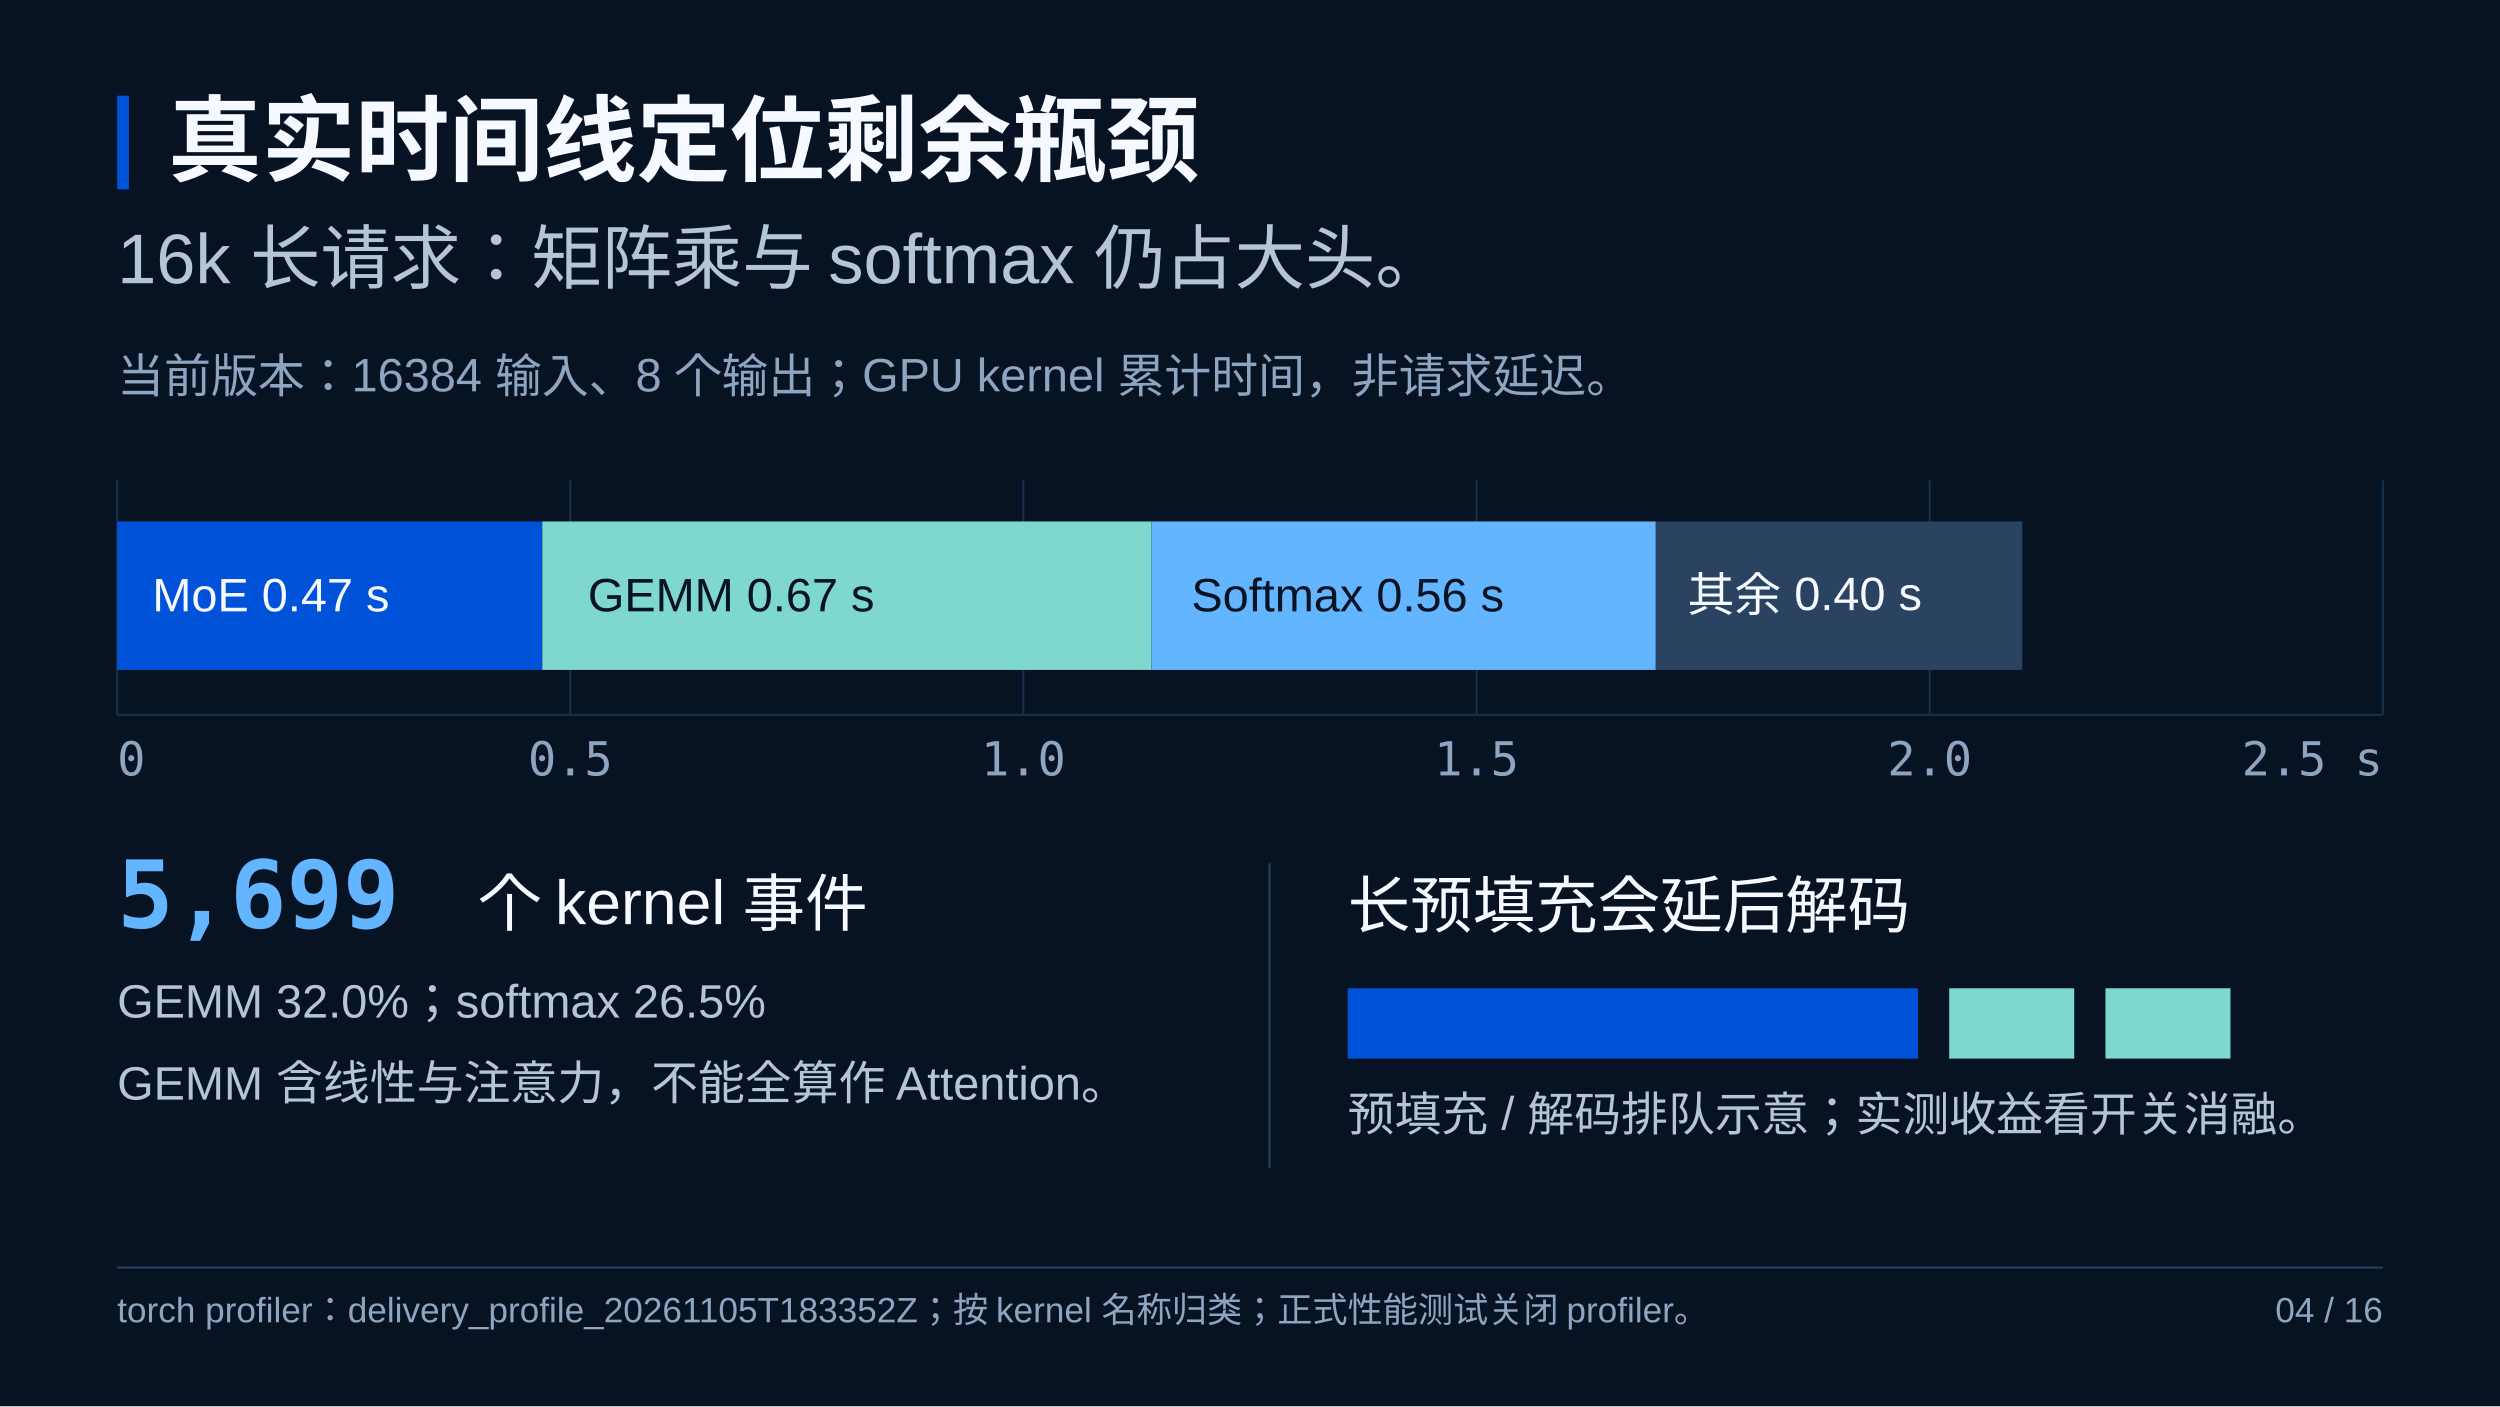
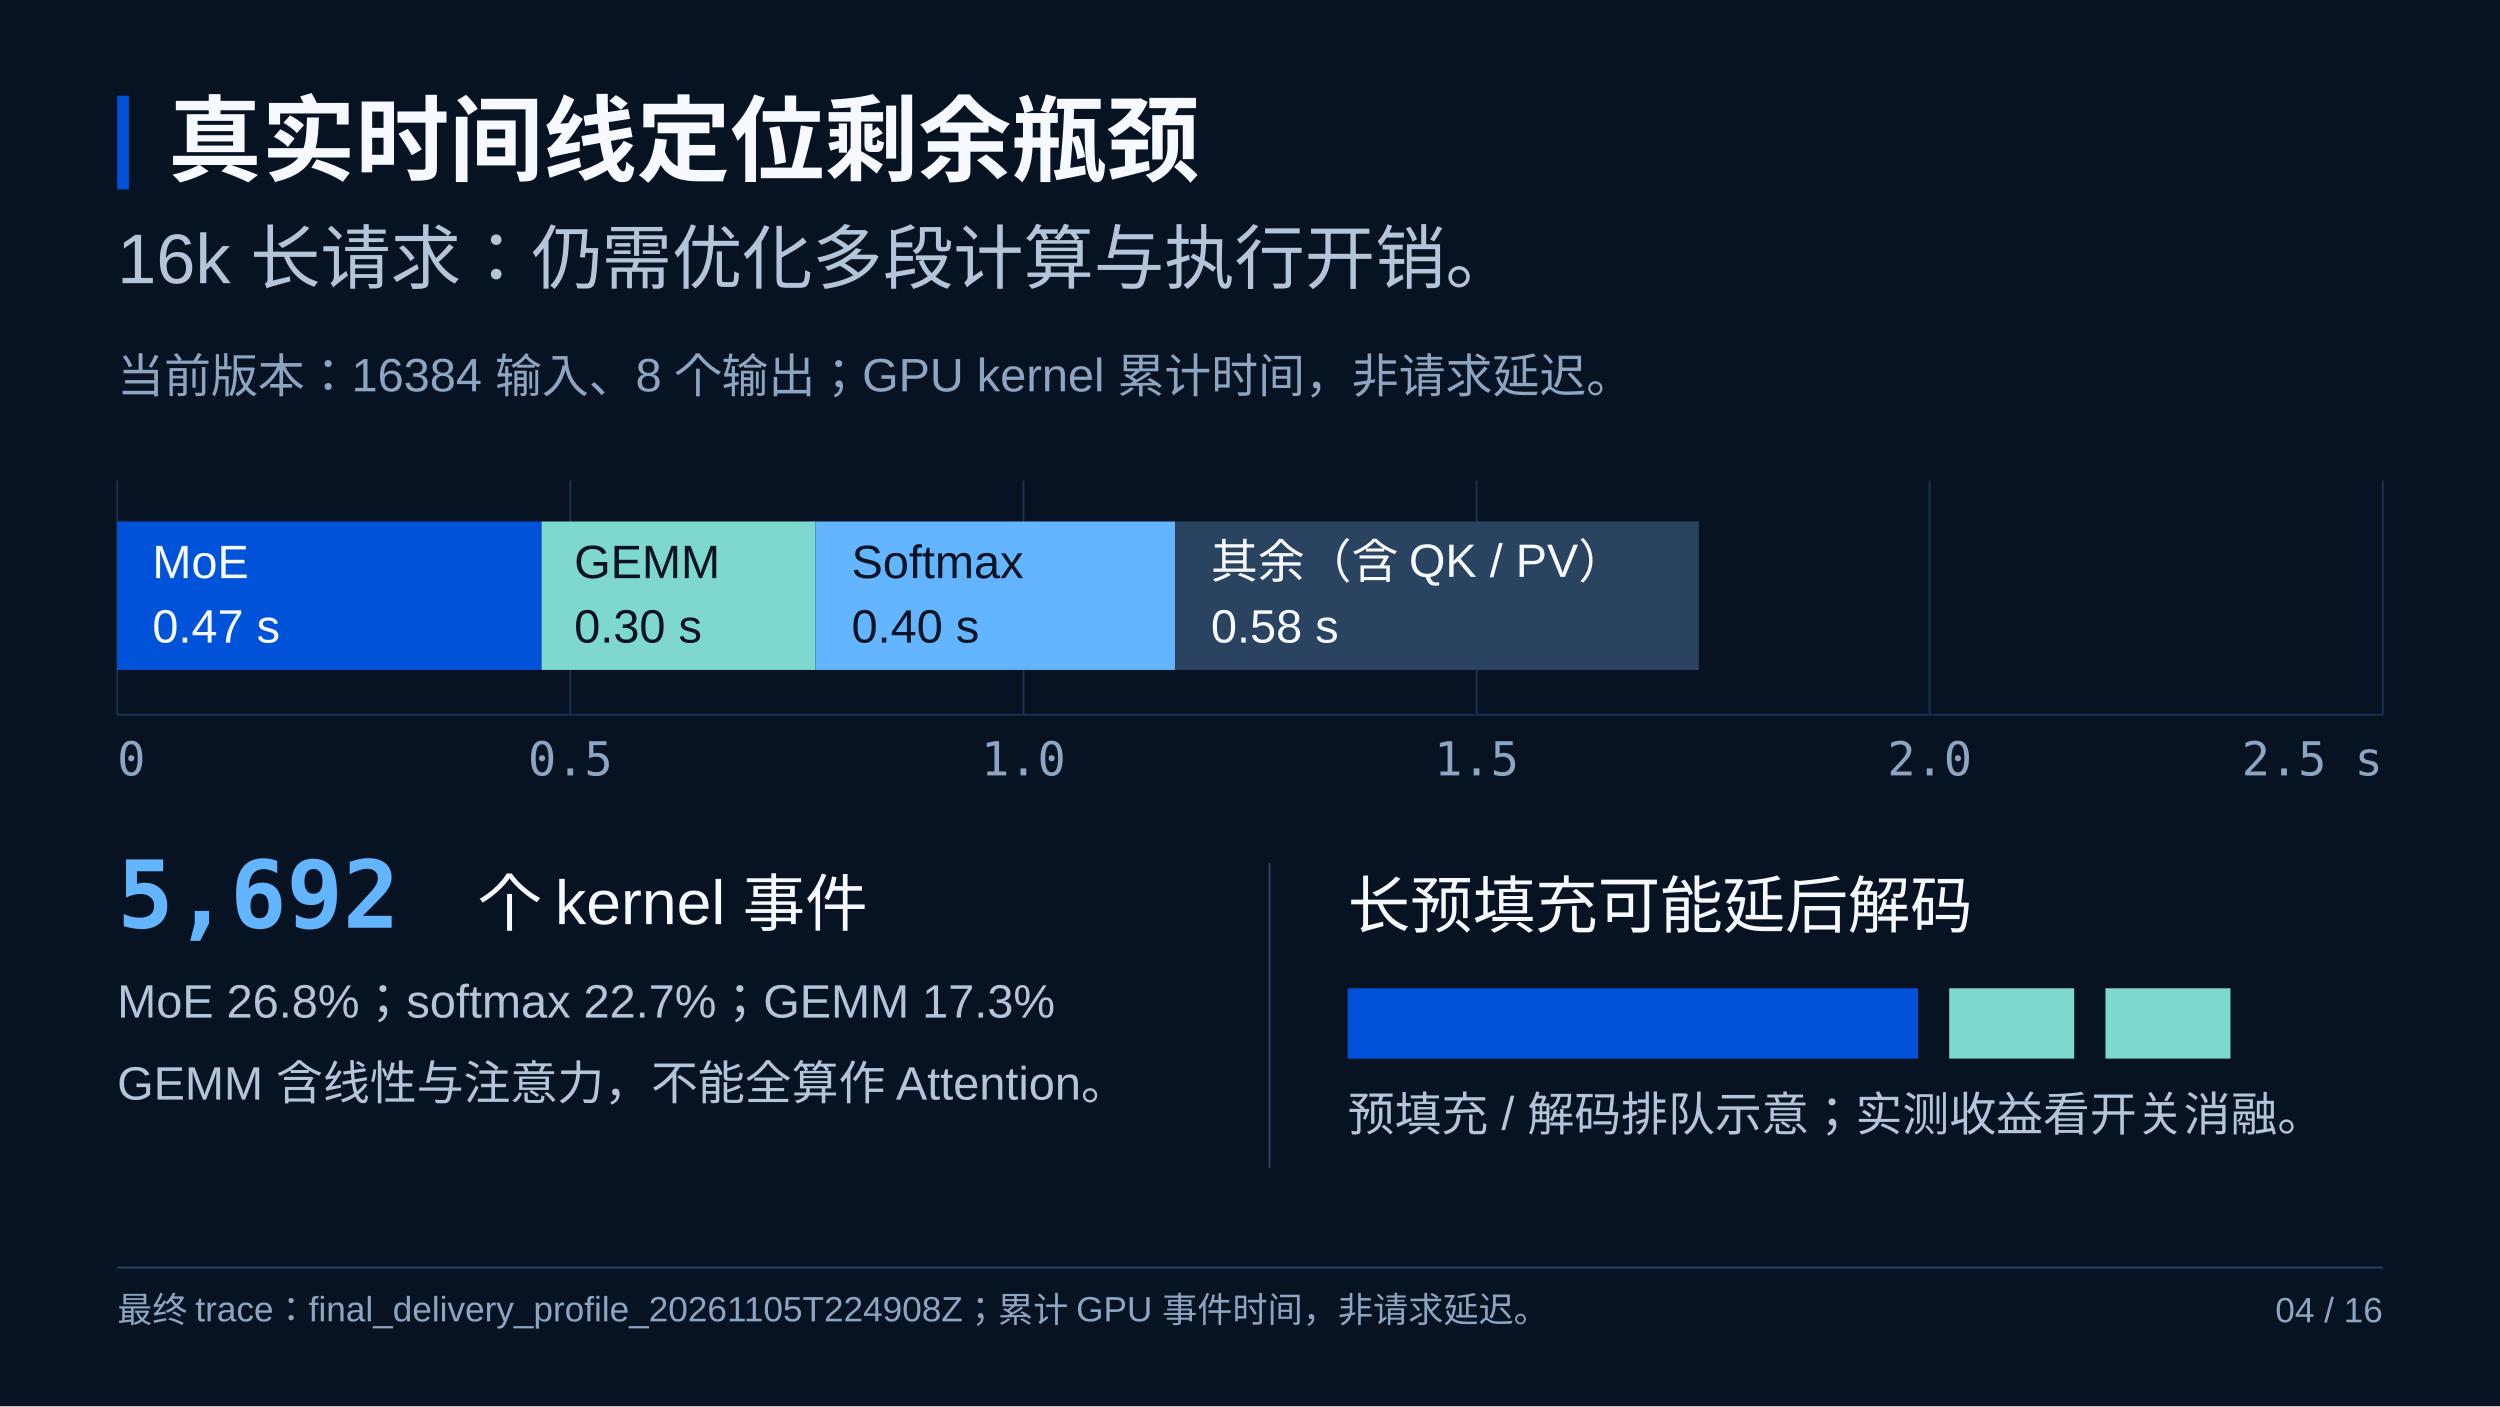
<svg xmlns="http://www.w3.org/2000/svg" width="1280" height="720" viewBox="0 0 1280 720">
  <rect width="1280" height="720" fill="#071323" />
  <g id="title">
    <rect x="60" y="49" width="6" height="48" fill="#0052D9" />
    <text x="86" y="89" font-family="Arial, Microsoft YaHei" font-size="48" font-weight="700" fill="#F6F9FF">真实时间线定位剩余瓶颈</text>
-     <text x="60" y="145" font-family="Arial, Microsoft YaHei" font-size="36" fill="#B4C5DA">16k 长请求：矩阵乘与 softmax 仍占大头。</text>
+     <text x="60" y="145" font-family="Arial, Microsoft YaHei" font-size="36" fill="#B4C5DA">16k 长请求：仍需优化多段计算与执行开销。</text>
    <text x="60" y="201" font-family="Arial, Microsoft YaHei" font-size="24" fill="#8EA5C1">当前版本：16384 输入、8 个输出；GPU kernel 累计时间，非请求延迟。</text>
  </g>
  <g id="profile-composition" data-pptx-native="chart">
    <g id="chartArea">
      <path d="M60 246V366 M292 246V366 M524 246V366 M756 246V366 M988 246V366 M1220 246V366 M60 366H1220" fill="none" stroke="#18314F" stroke-width="1" />
-       <rect x="60" y="267" width="217.65" height="76" fill="#0052D9" />
-       <rect x="277.65" y="267" width="311.953" height="76" fill="#7ED8D0" />
-       <rect x="589.603" y="267" width="258.16" height="76" fill="#64B5FF" />
-       <rect x="847.763" y="267" width="187.649" height="76" fill="#294361" />
-       <text x="78" y="313" font-family="Arial, Microsoft YaHei" font-size="24" fill="#F6F9FF">MoE 0.47 s</text>
-       <text x="301" y="313" font-family="Arial, Microsoft YaHei" font-size="24" fill="#071323">GEMM 0.67 s</text>
-       <text x="610" y="313" font-family="Arial, Microsoft YaHei" font-size="24" fill="#071323">Softmax 0.56 s</text>
-       <text x="864" y="313" font-family="Arial, Microsoft YaHei" font-size="24" fill="#F6F9FF">其余 0.40 s</text>
+       <rect x="60" y="267" width="217.281" height="76" fill="#0052D9" />
+       <rect x="277.281" y="267" width="140.254" height="76" fill="#7ED8D0" />
+       <rect x="417.535" y="267" width="184.094" height="76" fill="#64B5FF" />
+       <rect x="601.629" y="267" width="268.166" height="76" fill="#294361" />
+       <text x="78" y="296" font-family="Arial, Microsoft YaHei" font-size="24" fill="#F6F9FF">MoE</text>
+       <text x="78" y="329" font-family="Arial, Microsoft YaHei" font-size="24" fill="#F6F9FF">0.47 s</text>
+       <text x="294" y="296" font-family="Arial, Microsoft YaHei" font-size="24" fill="#071323">GEMM</text>
+       <text x="294" y="329" font-family="Arial, Microsoft YaHei" font-size="24" fill="#071323">0.30 s</text>
+       <text x="436" y="296" font-family="Arial, Microsoft YaHei" font-size="24" fill="#071323">Softmax</text>
+       <text x="436" y="329" font-family="Arial, Microsoft YaHei" font-size="24" fill="#071323">0.40 s</text>
+       <text x="620" y="296" font-family="Arial, Microsoft YaHei" font-size="24" fill="#F6F9FF">其余（含 QK / PV）</text>
+       <text x="620" y="329" font-family="Arial, Microsoft YaHei" font-size="24" fill="#F6F9FF">0.58 s</text>
      <text x="60" y="397" font-family="Consolas, Microsoft YaHei" font-size="24" fill="#8EA5C1">0</text>
      <text x="292" y="397" text-anchor="middle" font-family="Consolas, Microsoft YaHei" font-size="24" fill="#8EA5C1">0.5</text>
      <text x="524" y="397" text-anchor="middle" font-family="Consolas, Microsoft YaHei" font-size="24" fill="#8EA5C1">1.0</text>
      <text x="756" y="397" text-anchor="middle" font-family="Consolas, Microsoft YaHei" font-size="24" fill="#8EA5C1">1.5</text>
      <text x="988" y="397" text-anchor="middle" font-family="Consolas, Microsoft YaHei" font-size="24" fill="#8EA5C1">2.0</text>
      <text x="1220" y="397" text-anchor="end" font-family="Consolas, Microsoft YaHei" font-size="24" fill="#8EA5C1">2.5 s</text>
    </g>
  </g>
  <g id="interpretation">
-     <text x="60" y="475" font-family="Consolas, Microsoft YaHei" font-size="48" font-weight="700" fill="#64B5FF">5,699</text>
+     <text x="60" y="475" font-family="Consolas, Microsoft YaHei" font-size="48" font-weight="700" fill="#64B5FF">5,692</text>
    <text x="245" y="474" font-family="Arial, Microsoft YaHei" font-size="32" fill="#F6F9FF">个 kernel 事件</text>
-     <text x="60" y="521" font-family="Arial, Microsoft YaHei" font-size="24" fill="#B4C5DA">GEMM 32.0%；softmax 26.5%</text>
+     <text x="60" y="521" font-family="Arial, Microsoft YaHei" font-size="24" fill="#B4C5DA">MoE 26.8%；softmax 22.7%；GEMM 17.3%</text>
    <text x="60" y="563" font-family="Arial, Microsoft YaHei" font-size="24" fill="#B4C5DA">GEMM 含线性与注意力，不能全算作 Attention。</text>
    <path d="M650 442V598" fill="none" stroke="#294361" stroke-width="1" />
-     <text x="690" y="475" font-family="Arial, Microsoft YaHei" font-size="32" fill="#F6F9FF">长预填充会延后解码</text>
+     <text x="690" y="475" font-family="Arial, Microsoft YaHei" font-size="32" fill="#F6F9FF">长预填充可能延后解码</text>
    <rect x="690" y="506" width="292" height="36" fill="#0052D9" />
    <rect x="998" y="506" width="64" height="36" fill="#7ED8D0" />
    <rect x="1078" y="506" width="64" height="36" fill="#7ED8D0" />
    <text x="690" y="579" font-family="Arial, Microsoft YaHei" font-size="24" fill="#B4C5DA">预填充 / 解码排队示意；实测收益看开关消融。</text>
  </g>
  <g id="footer">
    <path d="M60 649H1220" fill="none" stroke="#294361" stroke-width="1" />
-     <text x="60" y="677" font-family="Arial, Microsoft YaHei" font-size="18" fill="#8EA5C1">torch profiler：delivery_profile_20261105T183352Z；按 kernel 名称归类；正式性能测试关闭 profiler。</text>
+     <text x="60" y="677" font-family="Arial, Microsoft YaHei" font-size="18" fill="#8EA5C1">最终 trace：final_delivery_profile_20261105T224908Z；累计 GPU 事件时间，非请求延迟。</text>
    <text x="1220" y="677" text-anchor="end" font-family="Arial, Microsoft YaHei" font-size="18" fill="#8EA5C1">04 / 16</text>
  </g>
</svg>
